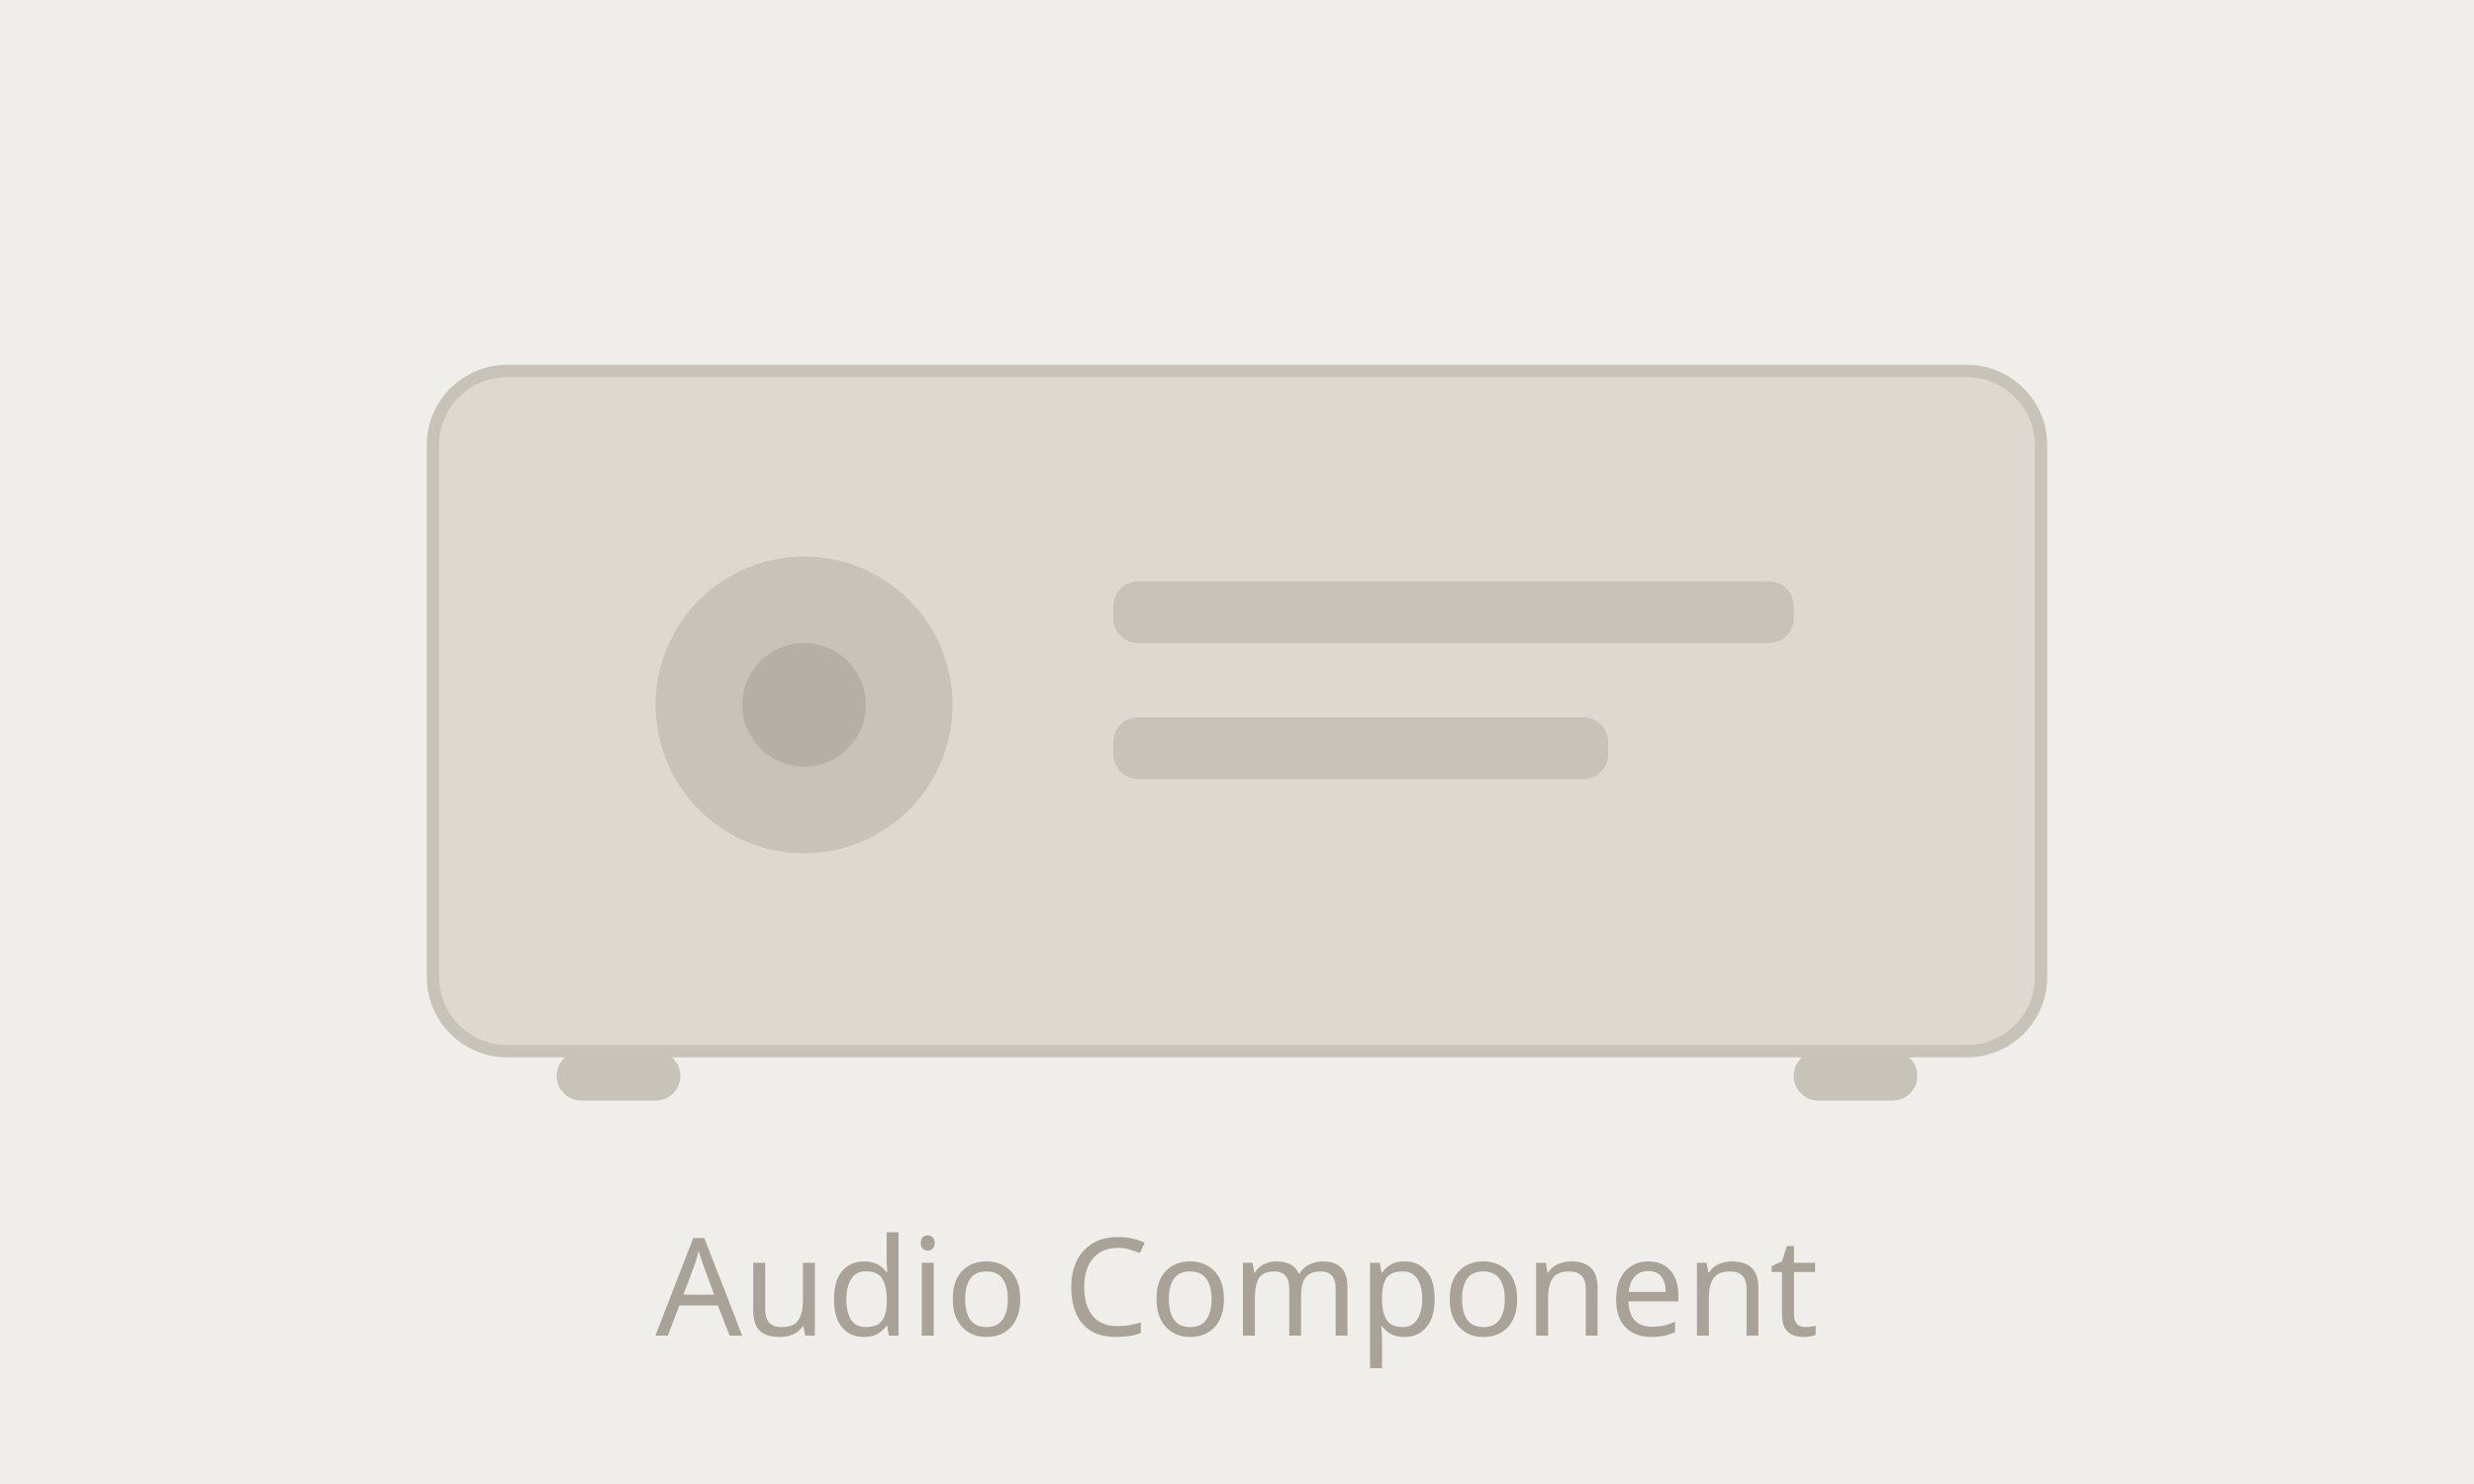
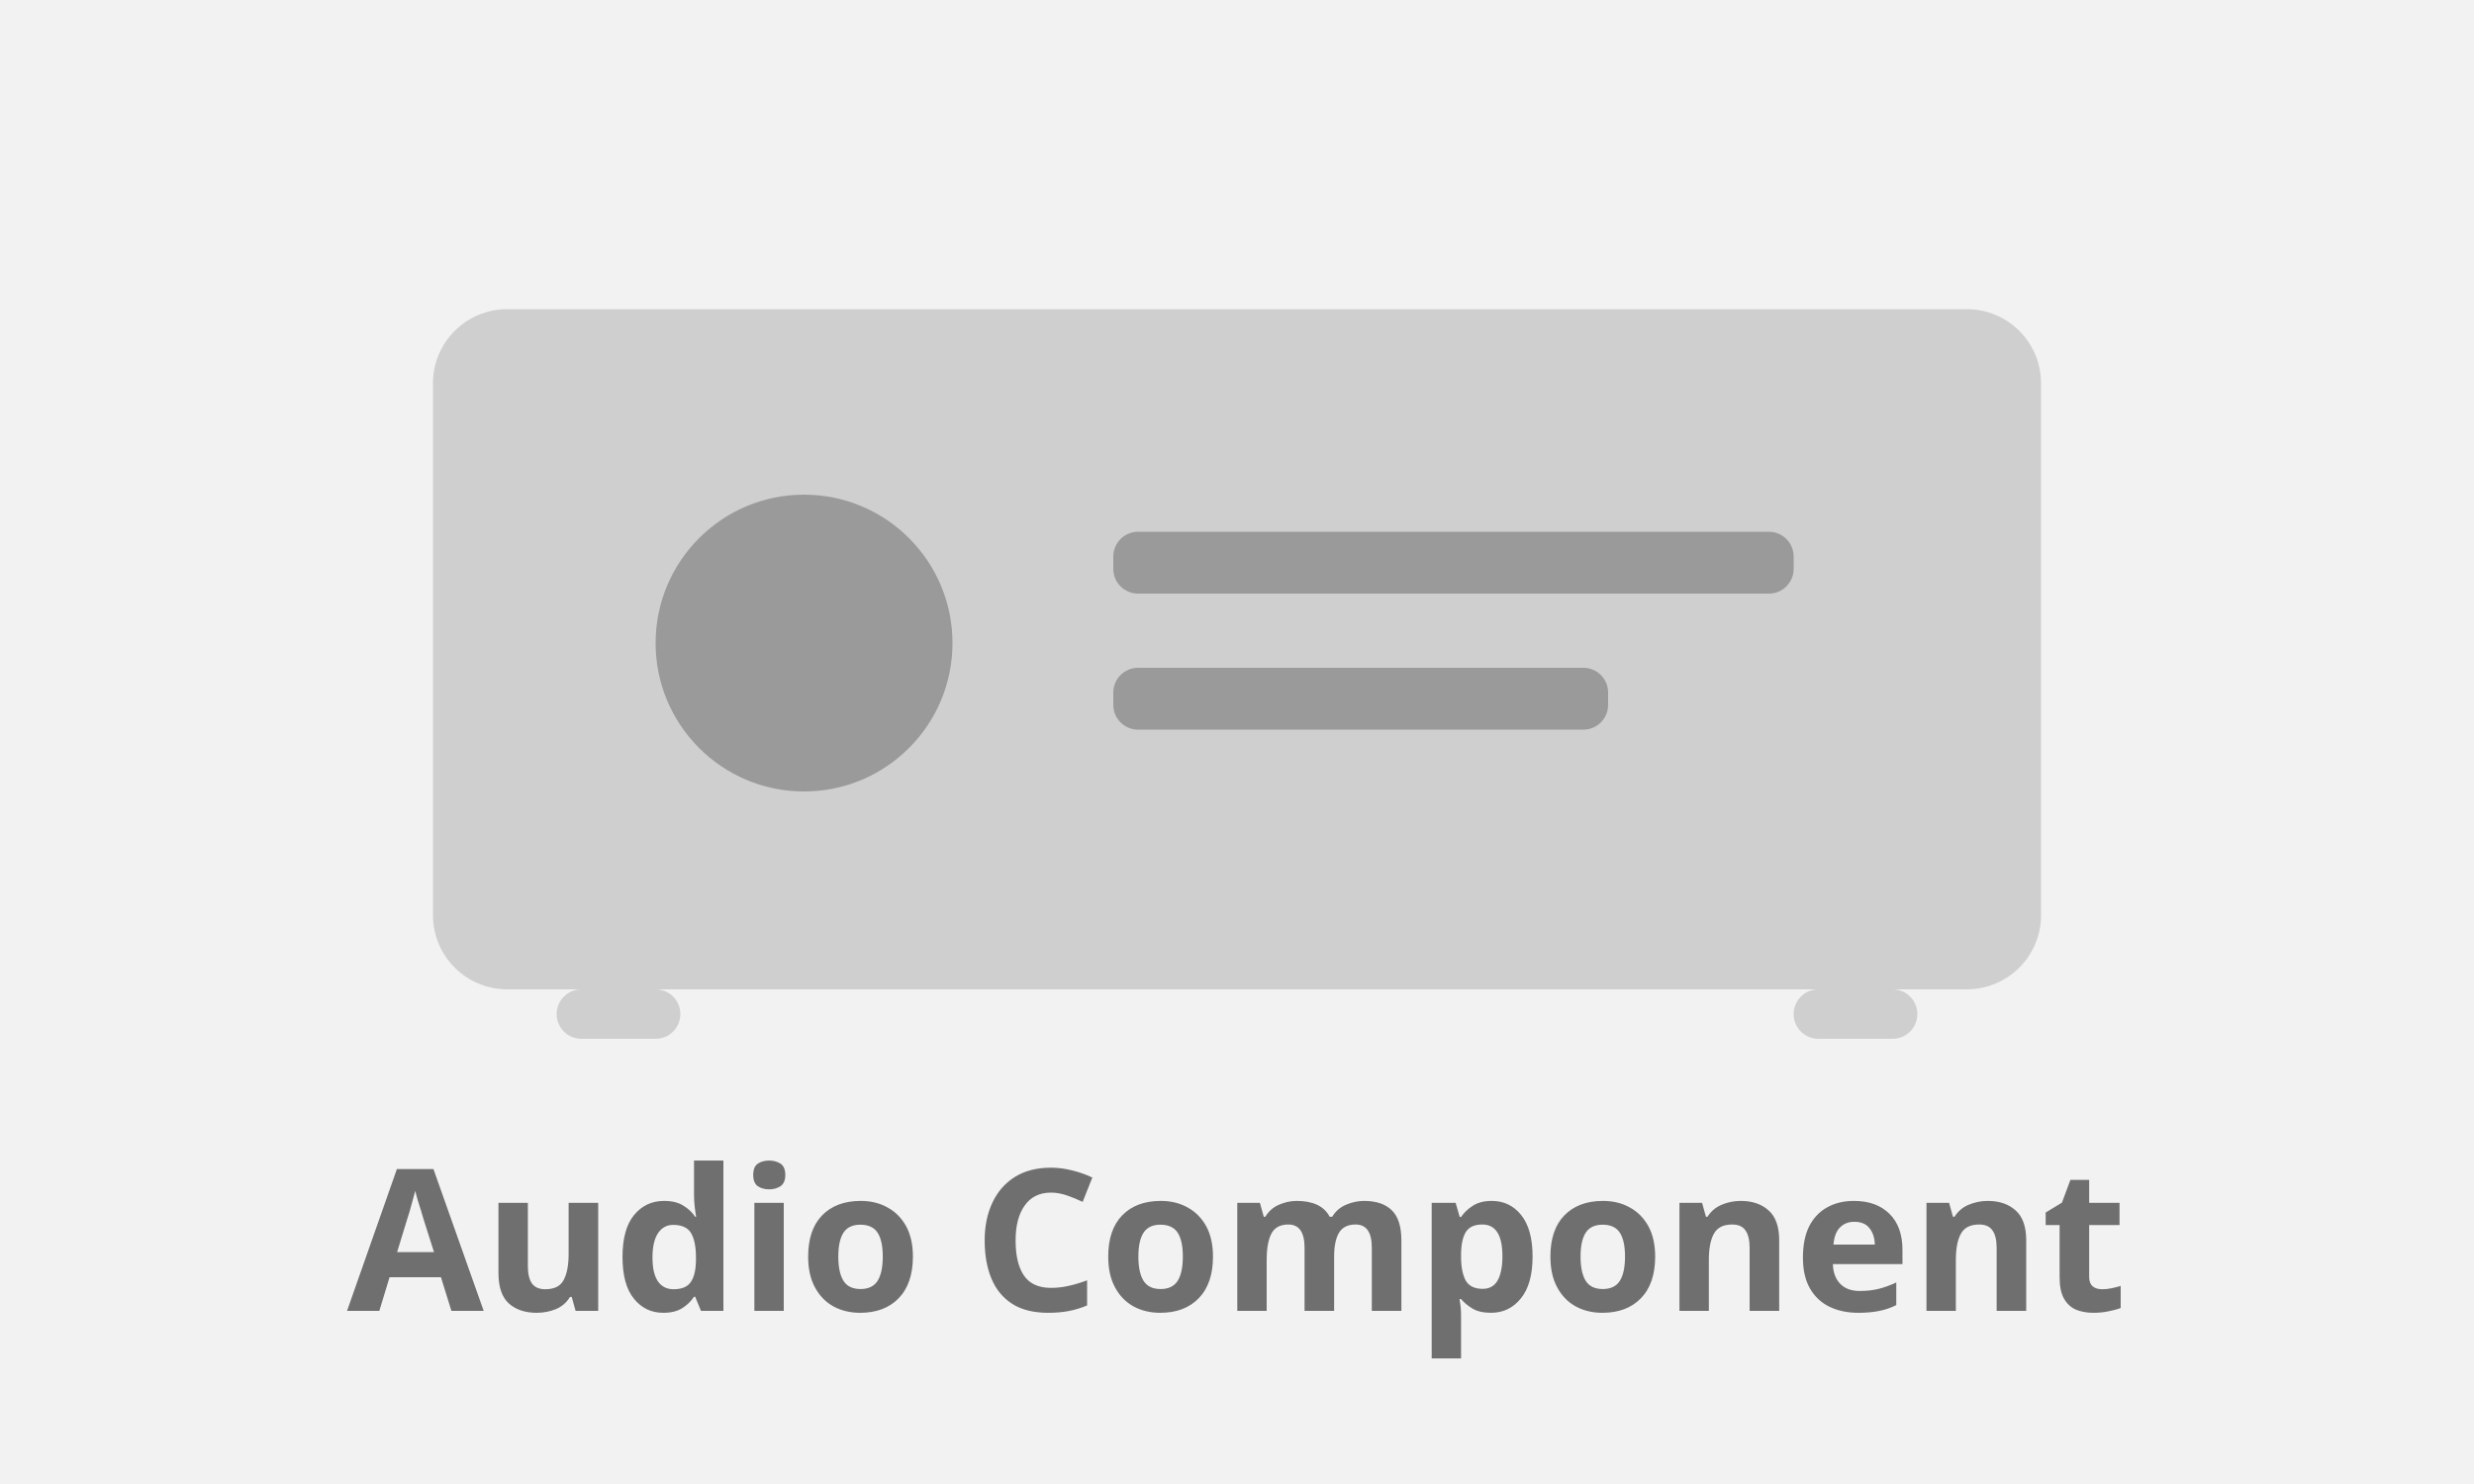
- <svg xmlns="http://www.w3.org/2000/svg" viewBox="0 0 200 120" fill="none">
-   <rect width="200" height="120" fill="#f0eeea" />
-   <rect x="35" y="30" width="130" height="55" rx="6" fill="#ddd9d0" stroke="#c8c3b8" stroke-width="1" />
-   <circle cx="65" cy="57" r="12" fill="#c8c3b8" />
-   <circle cx="65" cy="57" r="5" fill="#b5b0a5" />
-   <rect x="90" y="47" width="55" height="5" rx="2" fill="#c8c3b8" />
-   <rect x="90" y="58" width="40" height="5" rx="2" fill="#c8c3b8" />
-   <rect x="45" y="85" width="10" height="4" rx="2" fill="#c8c3b8" />
-   <rect x="145" y="85" width="10" height="4" rx="2" fill="#c8c3b8" />
-   <text x="100" y="108" text-anchor="middle" font-family="system-ui, sans-serif" font-size="11" fill="#a8a298">Audio Component</text>
+ <svg xmlns="http://www.w3.org/2000/svg" viewBox="0 0 200 120">
+   <rect width="200" height="120" fill="#f2f2f2" />
+   <rect x="35" y="25" width="130" height="55" rx="6" fill="#cfcfcf" />
+   <circle cx="65" cy="52" r="12" fill="#9a9a9a" />
+   <rect x="90" y="43" width="55" height="5" rx="2" fill="#9a9a9a" />
+   <rect x="90" y="54" width="40" height="5" rx="2" fill="#9a9a9a" />
+   <rect x="45" y="80" width="10" height="4" rx="2" fill="#cfcfcf" />
+   <rect x="145" y="80" width="10" height="4" rx="2" fill="#cfcfcf" />
+   <text x="100" y="106" text-anchor="middle" font-family="system-ui, sans-serif" font-size="16" font-weight="600" fill="#6f6f6f">Audio Component</text>
</svg>
